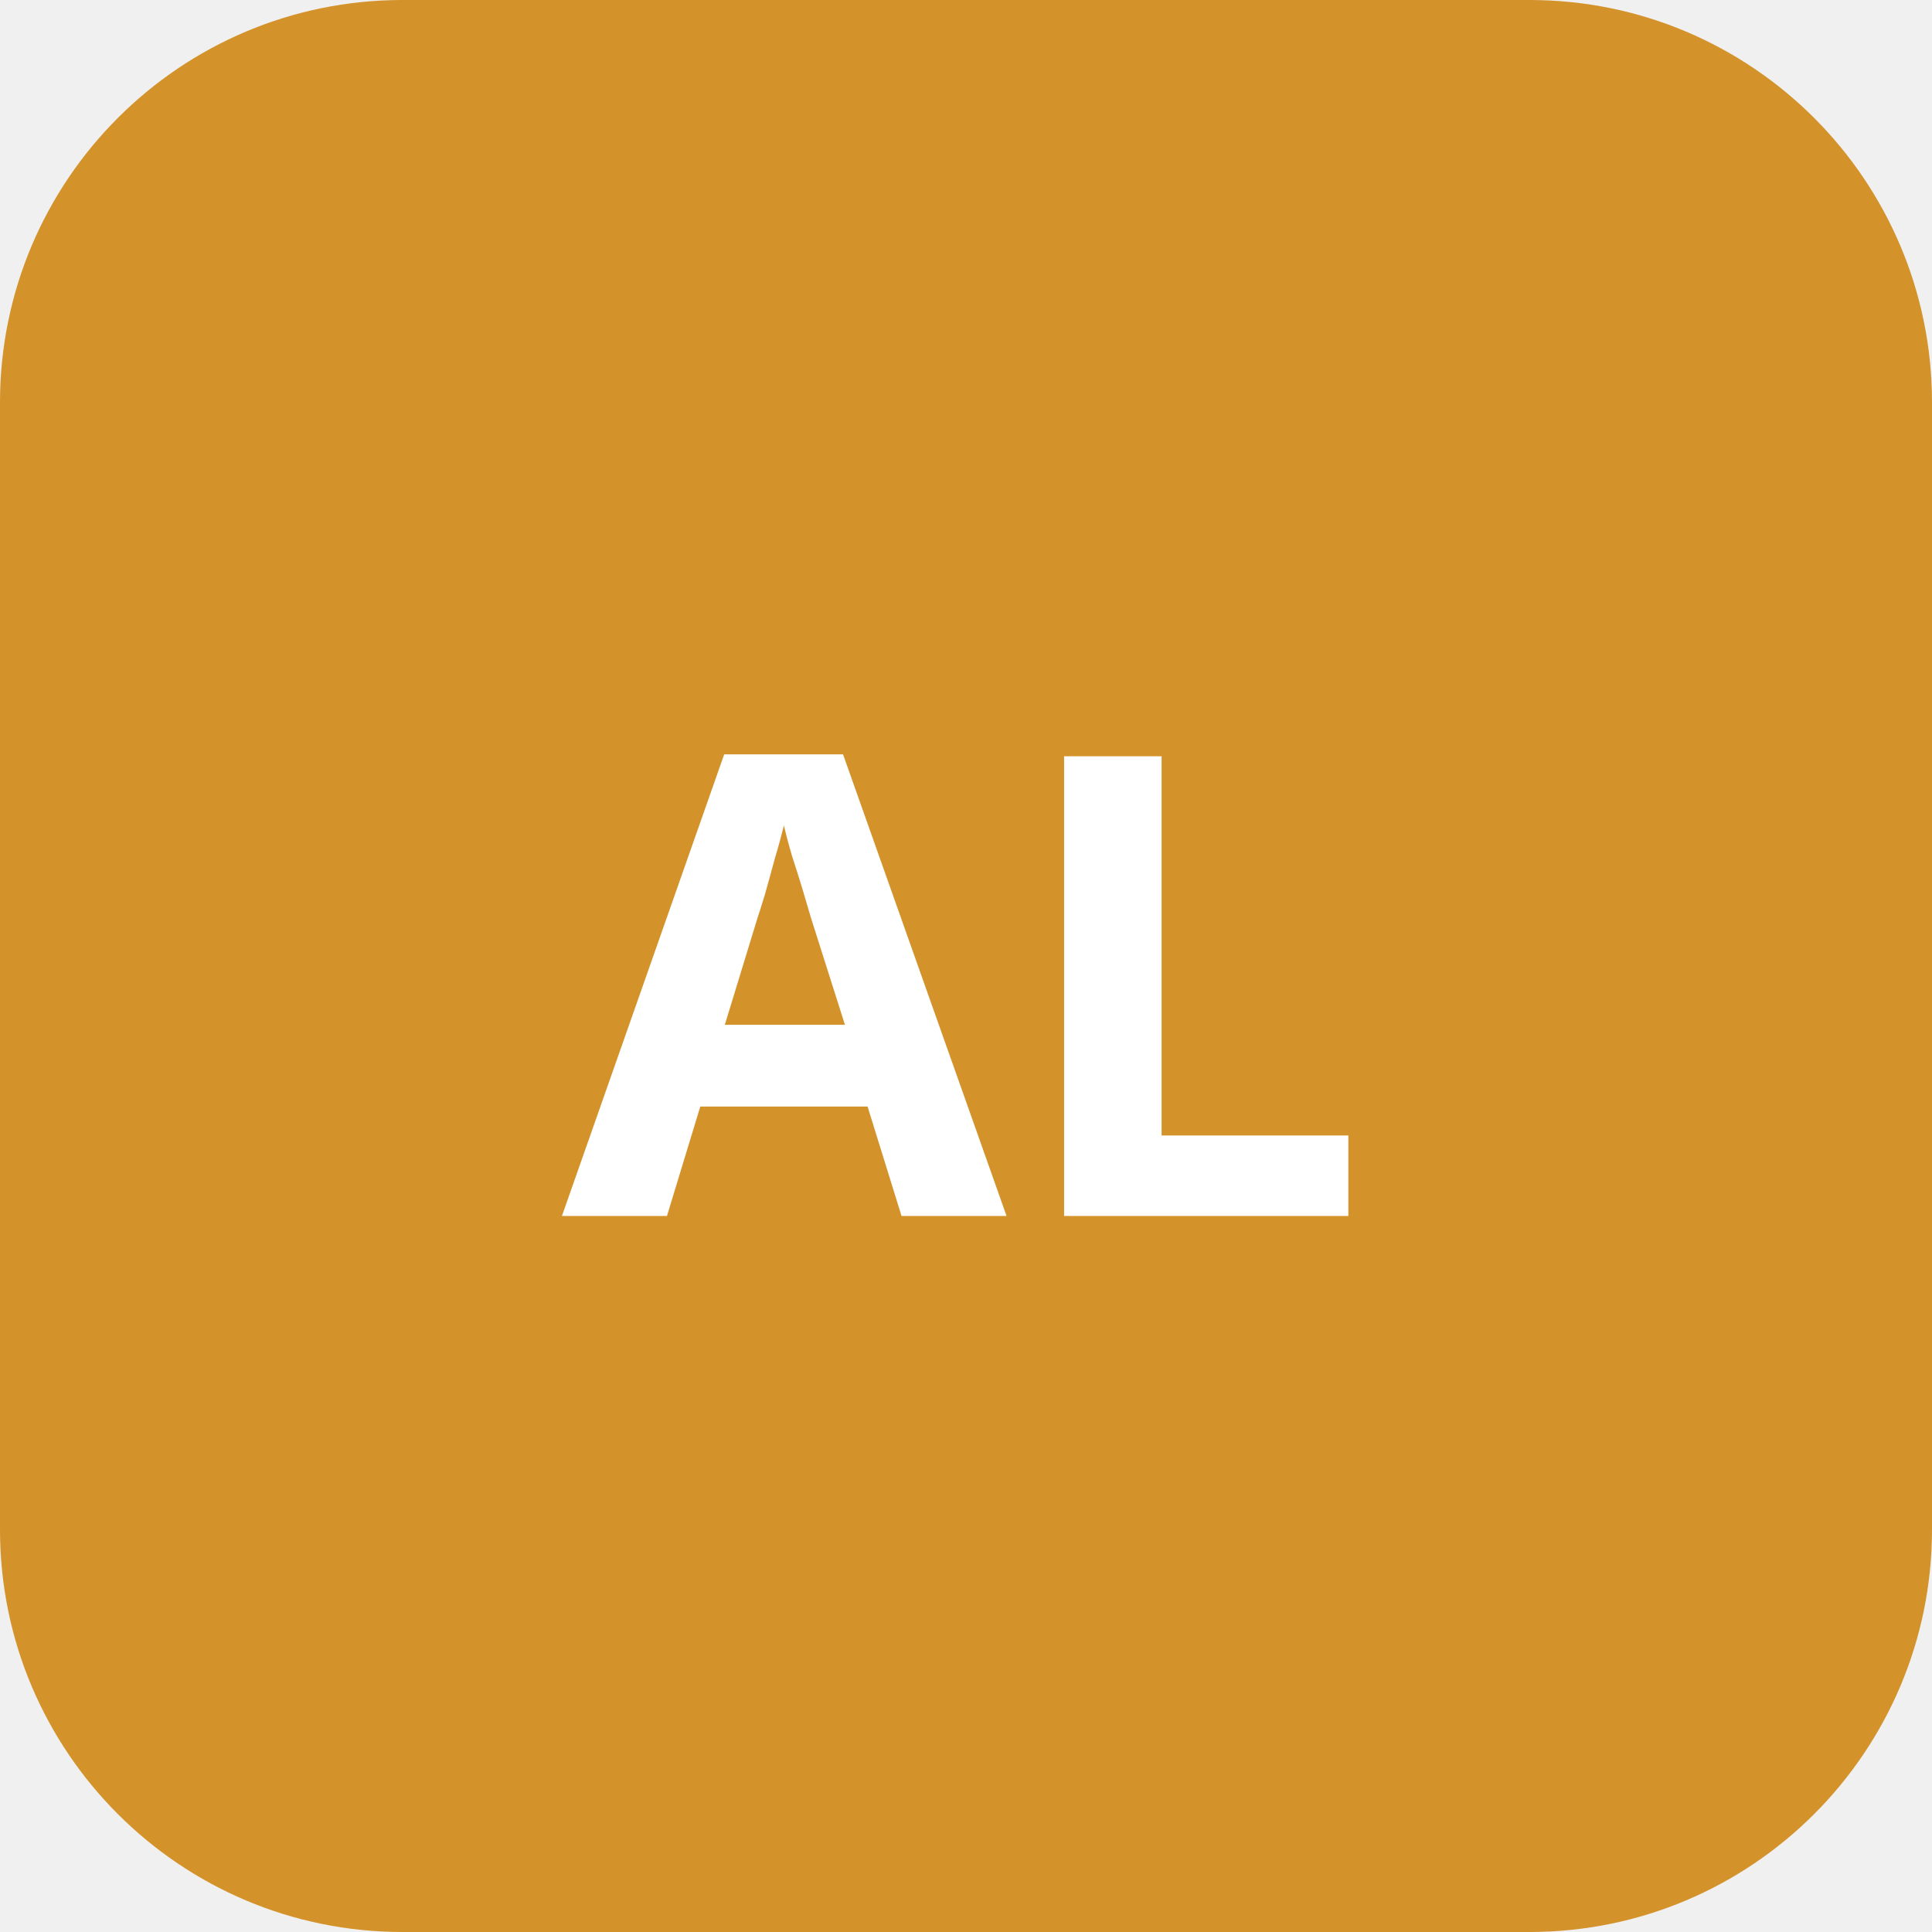
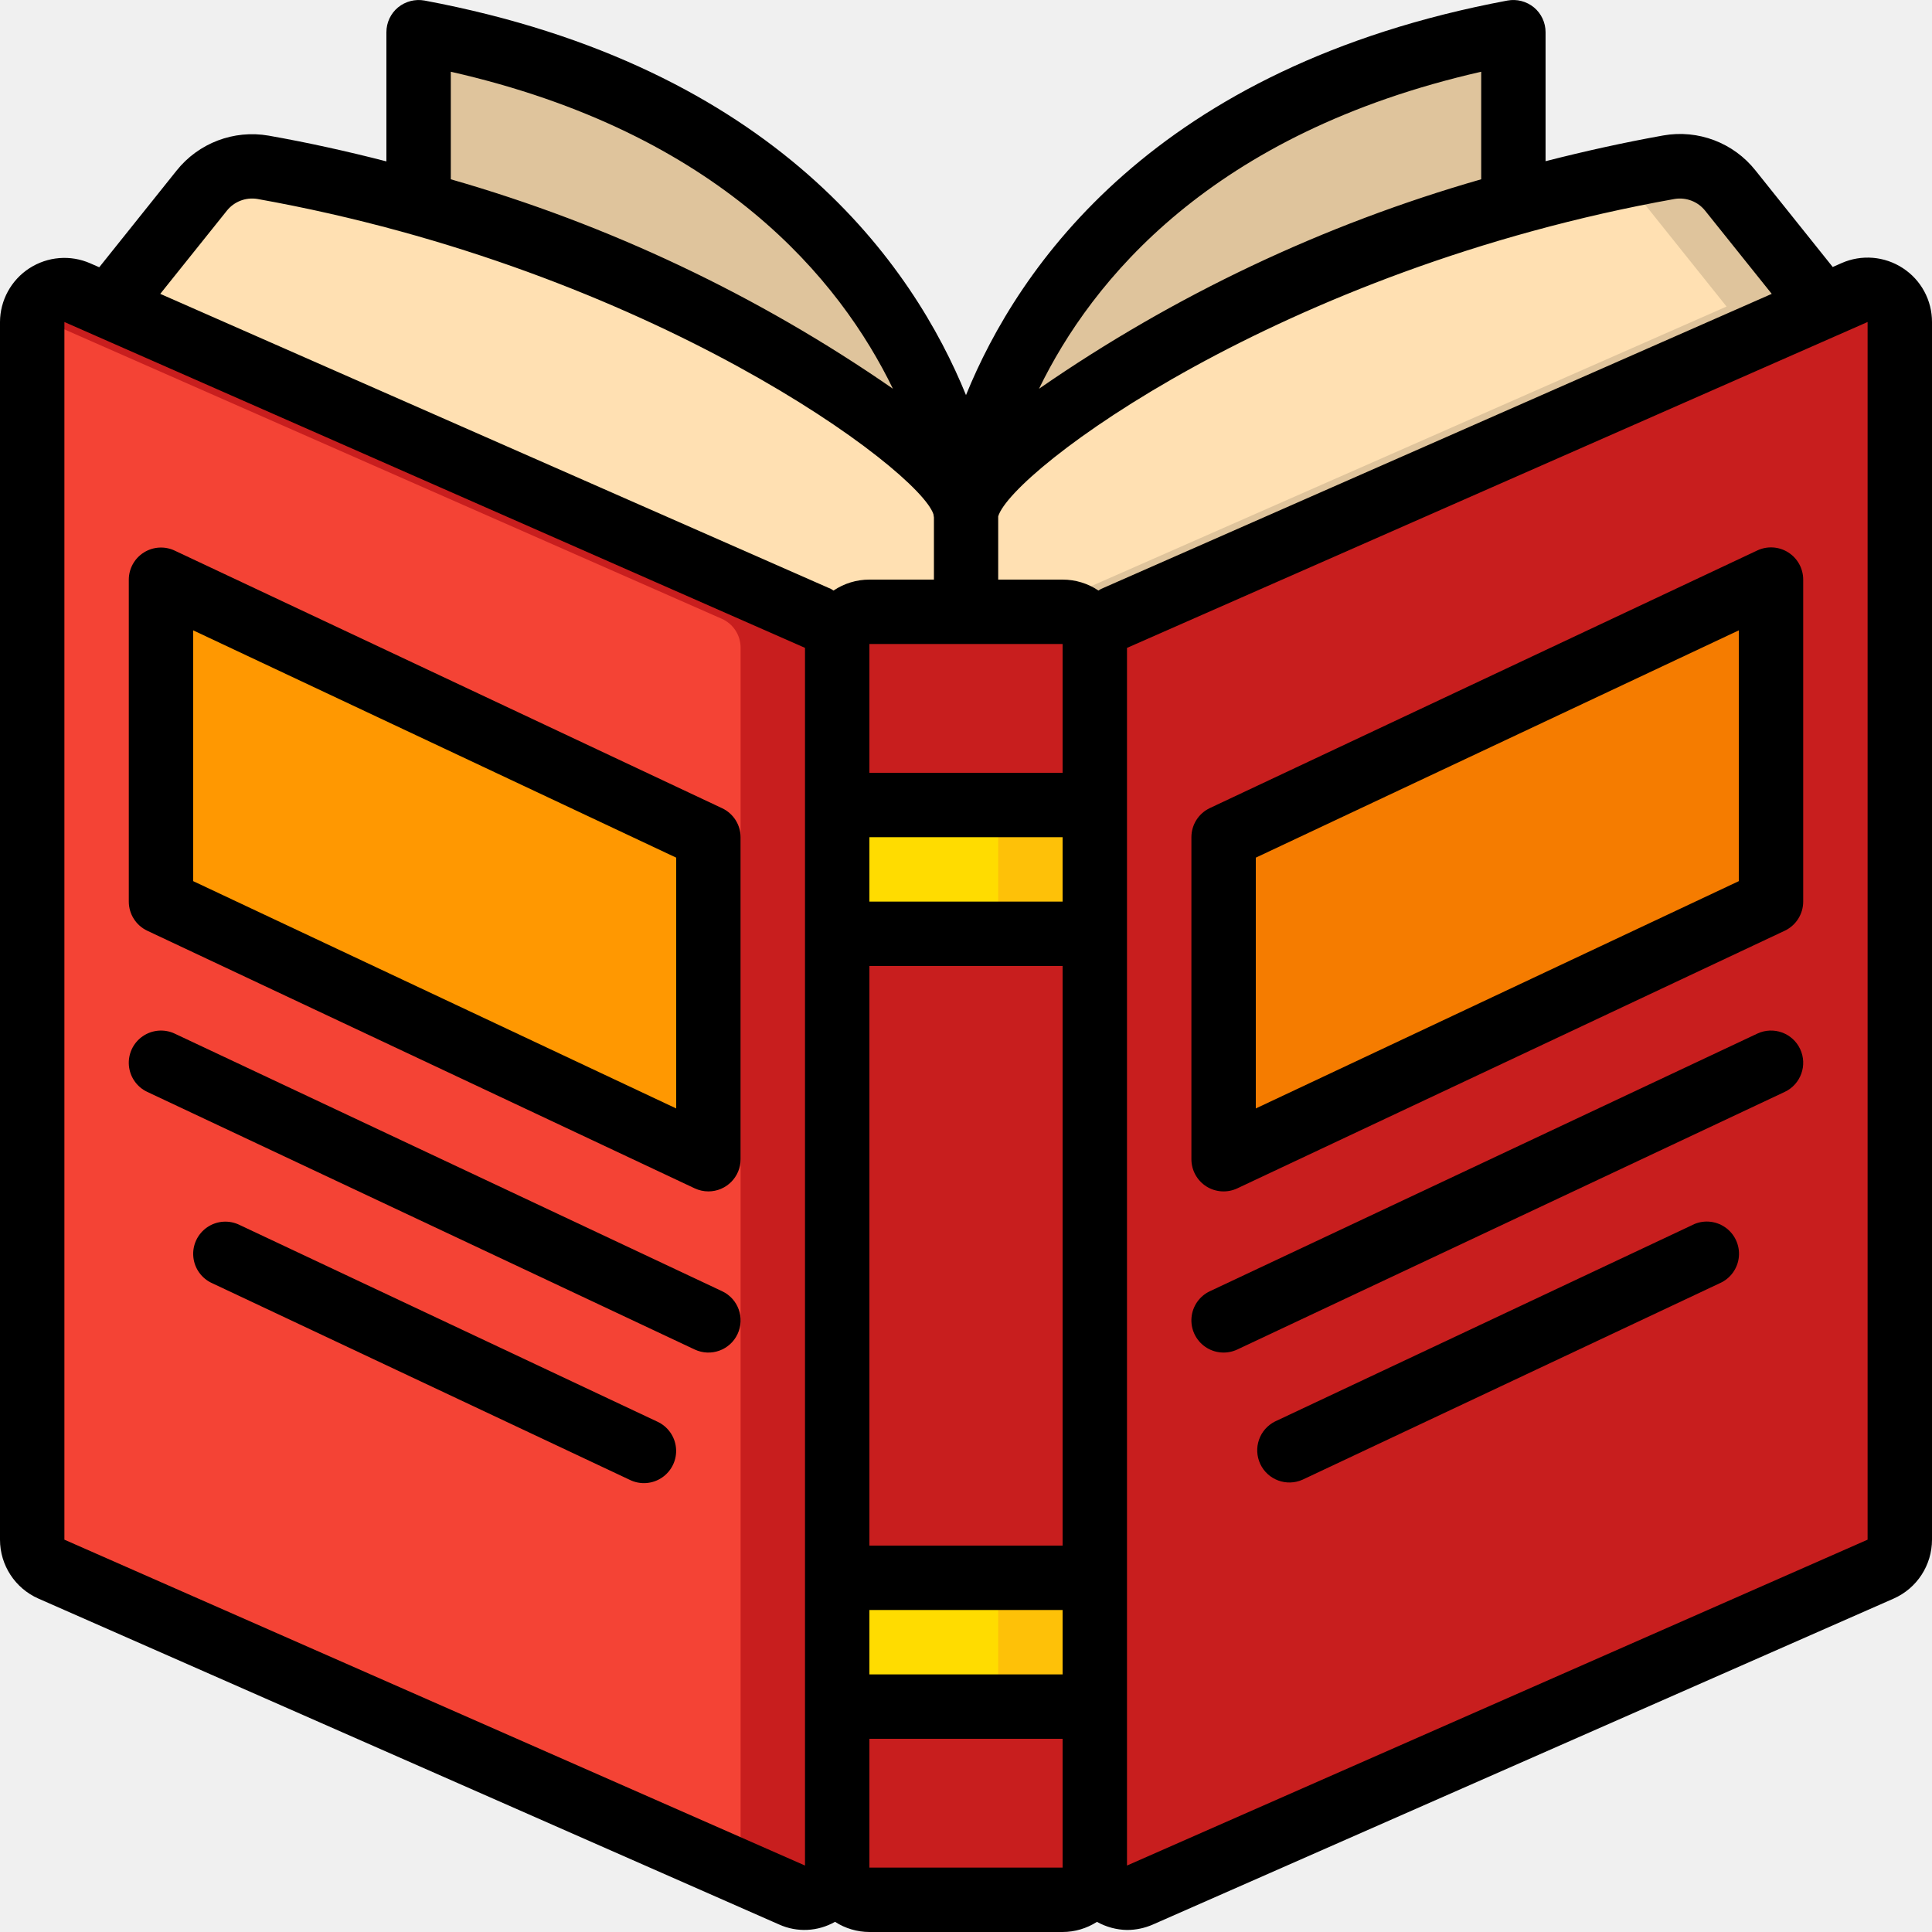
- <svg xmlns="http://www.w3.org/2000/svg" viewBox="0 0 48 48" width="48" height="48">
-   <rect width="48" height="48" rx="10" ry="10" fill="#D4922A" />
-   <text x="24" y="24" font-family="system-ui,sans-serif" font-size="16" font-weight="bold" fill="white" text-anchor="middle" dominant-baseline="central">AL</text>
+ <svg xmlns="http://www.w3.org/2000/svg" height="512" viewBox="0 0 60 60" width="512" id="fi_3145765">
+   <g id="Page-1" fill="none" fill-rule="evenodd">
+     <g id="002---Open-Book" fill-rule="nonzero">
+       <path id="Rectangle-path" d="m26 29h8v20h-8z" fill="#c81e1e" />
+       <path id="Shape" d="m34 20v5h-8v-5c0-.552.448-1 1-1h6c.552 0 1 .448 1 1z" fill="#c81e1e" />
+       <path id="Shape" d="m34 53v5c0 .552-.448 1-1 1h-6c-.552 0-1-.448-1-1v-5z" fill="#c81e1e" />
+       <path id="Shape" d="m26 20.12v37.82c-.002.336-.173.649-.455.832-.282.183-.637.213-.945.078l-23-10.12c-.364-.156-.6-.514-.6-.91v-37.82c-.001-.338.169-.653.452-.837.283-.184.64-.212.948-.073l.98.43 22.02 9.69c.366.154.602.513.6.91z" fill="#f44335" />
+       <path id="Shape" d="m25.4 19.21-22.02-9.69-.98-.43c-.275-.124-.591-.116-.859.022-.268.138-.458.392-.516.688l21.375 9.41c.366.154.602.513.6.91v37.82c-.001.067-.01.134-.025.2l1.625.715c.308.134.663.105.945-.078.282-.183.453-.496.455-.832v-37.825c.002-.397-.234-.756-.6-.91z" fill="#c81e1e" />
+       <path id="Shape" d="m59 10v37.82c-0.0.396-.236.754-.6.91l-23 10.12c-.308.134-.663.105-.945-.078-.282-.183-.453-.496-.455-.832v-37.82c-.002-.397.234-.756.6-.91l22.02-9.69.98-.43c.308-.138.665-.111.948.073.283.184.453.499.452.837z" fill="#c81e1e" />
+       <path id="Shape" d="m56.62 9.52-22.02 9.69c-.366.154-.602.513-.6.91v-.12c0-.552-.448-1-1-1h-3v-3s.01-.07.03-.2c.48-1.85 7.38-6.78 16.97-9.49 1.55-.44 3.17-.82 4.84-1.12.719-.117 1.444.162 1.9.73z" fill="#ffe0b2" />
+       <path id="Shape" d="m53.74 5.92c-.456-.568-1.181-.847-1.9-.73-.528.095-1.042.211-1.56.321.174.112.329.25.46.409l2.88 3.6-21.543 9.48h.923c.552 0 1 .448 1 1v.12c-.002-.397.234-.756.6-.91l22.02-9.69z" fill="#dfc49c" />
+       <path id="Shape" d="m30 16v3h-3c-.552 0-1 .448-1 1v.12c.002-.397-.234-.756-.6-.91l-22.02-9.69 2.88-3.6c.456-.568 1.181-.847 1.9-.73 1.67.3 3.29.68 4.84 1.12 9.59 2.71 16.49 7.64 16.97 9.49.02.13.03.2.03.2z" fill="#ffe0b2" />
+       <path id="Shape" d="m29.97 15.8c-.48-1.85-7.38-6.78-16.97-9.49v-5.31c14.78 2.77 16.76 13.22 16.97 14.8z" fill="#dfc49c" />
+       <path id="Shape" d="m47 1v5.31c-9.59 2.71-16.49 7.64-16.97 9.49.21-1.58 2.19-12.03 16.97-14.8z" fill="#dfc49c" />
+       <path id="Shape" d="m55 28-17 8v-10l17-8z" fill="#f57c00" />
+       <path id="Shape" d="m5 28 17 8v-10l-17-8z" fill="#ff9801" />
+       <path id="Rectangle-path" d="m26 25h8v4h-8z" fill="#ffdc00" />
+       <path id="Rectangle-path" d="m31 25h3v4h-3z" fill="#fec108" />
+       <path id="Rectangle-path" d="m26 49h8v4h-8z" fill="#ffdc00" />
+       <path id="Rectangle-path" d="m31 49h3v4h-3z" fill="#fec108" />
+       <g fill="#000">
+         <path id="Shape" d="m59.093 8.326c-.566-.37-1.281-.429-1.9-.156l-.276.122-2.4-3c-.682-.859-1.779-1.276-2.859-1.086-1.239.222-2.461.494-3.659.8v-4.006c0-.298-.132-.58-.361-.77-.23-.189-.531-.267-.823-.213-10.957 2.054-15.198 8.273-16.815 12.253-1.622-3.987-5.864-10.2-16.816-12.253-.292-.053-.593.025-.823.213-.229.19-.361.472-.361.77v4.012c-1.2-.309-2.42-.581-3.659-.8-1.08-.187-2.176.23-2.859 1.088l-2.4 3-.276-.121c-.617-.272-1.329-.214-1.895.153-.565.367-.908.994-.911 1.668v37.816c0.0.793.469 1.511 1.194 1.83l23 10.12c.559.253 1.205.222 1.738-.082.318.205.689.315 1.068.316h6c.378-.001.749-.11 1.067-.315.285.159.605.246.932.252.278-0.0.553-.058.807-.17l23-10.12c.726-.32 1.194-1.038 1.194-1.831v-37.816c.001-.676-.341-1.306-.907-1.674zm-7.082-2.148c.358-.057.719.083.945.367l2.067 2.581-20.83 9.165c-.029.012-.05.035-.079.049-.329-.222-.717-.34-1.114-.34h-2v-1.927-.037c.421-1.409 8.734-7.662 21.011-9.858zm-19.011 13.822v.121 3.879h-6v-4zm-6 6h6v2h-6zm0 4h6v18h-6zm0 20h6v2h-6zm19-47.772v3.34c-4.902 1.405-9.541 3.603-13.733 6.506 1.633-3.364 5.351-7.94 13.733-9.846zm-32 0c8.376 1.9 12.093 6.475 13.73 9.844-4.191-2.902-8.829-5.099-13.73-6.504zm-6.956 4.317c.226-.284.587-.424.945-.367 12.255 2.192 20.558 8.426 21 9.793l.015.1v1.929h-2.004c-.397-0-.785.118-1.114.34-.029-.014-.051-.037-.08-.05l-20.829-9.164zm-5.044 41.271v-37.816l23 10.12v37.816zm25 10.184v-4h6v4zm8-.064v-37.815l23-10.121v37.816z" />
+         <path id="Shape" d="m55.536 17.156c-.289-.184-.652-.207-.962-.061l-17 8c-.35.165-.574.518-.574.905v10c-0.0.342.175.661.464.845.289.183.652.206.962.06l17-8c.35-.165.574-.518.574-.905v-10c-0-.342-.175-.661-.464-.844zm-1.536 10.209-15 7.059v-7.789l15-7.059z" />
+         <path id="Shape" d="m22.426 25.1-17-8c-.309-.146-.671-.123-.96.059-.289.182-.465.499-.466.841v10c-0.0.387.224.74.574.905l17 8c.133.062.279.095.426.095.552 0 1-.448 1-1v-10c-.002-.386-.225-.736-.574-.9zm-1.426 9.324-15-7.059v-7.789l15 7.059z" />
+         <path id="Shape" d="m22.426 40.1-17-8c-.323-.152-.703-.12-.997.084s-.456.549-.426.905c.03.356.247.669.571.821l17 8c.5.235 1.096.021 1.331-.479s.021-1.096-.479-1.331z" />
+         <path id="Shape" d="m20.4 44.144-12.955-6.1c-.325-.162-.713-.135-1.012.071-.299.206-.464.558-.429.92.035.362.263.676.596.821l12.954 6.1c.324.161.71.134 1.009-.071s.464-.555.431-.915c-.033-.361-.258-.675-.588-.823z" />
+         <path id="Shape" d="m54.574 32.1-17 8c-.323.152-.541.465-.571.821-.03.356.133.701.426.905s.673.236.997.084l17-8c.5-.235.714-.831.479-1.331s-.831-.714-1.331-.479z" />
+         <path id="Shape" d="m52.552 38.047-12.952 6.097c-.488.242-.692.829-.461 1.322.232.493.815.709 1.313.487l12.954-6.1c.334-.145.562-.461.596-.823.034-.363-.132-.715-.433-.92-.301-.205-.69-.23-1.014-.066z" />
+       </g>
+     </g>
+   </g>
</svg>
